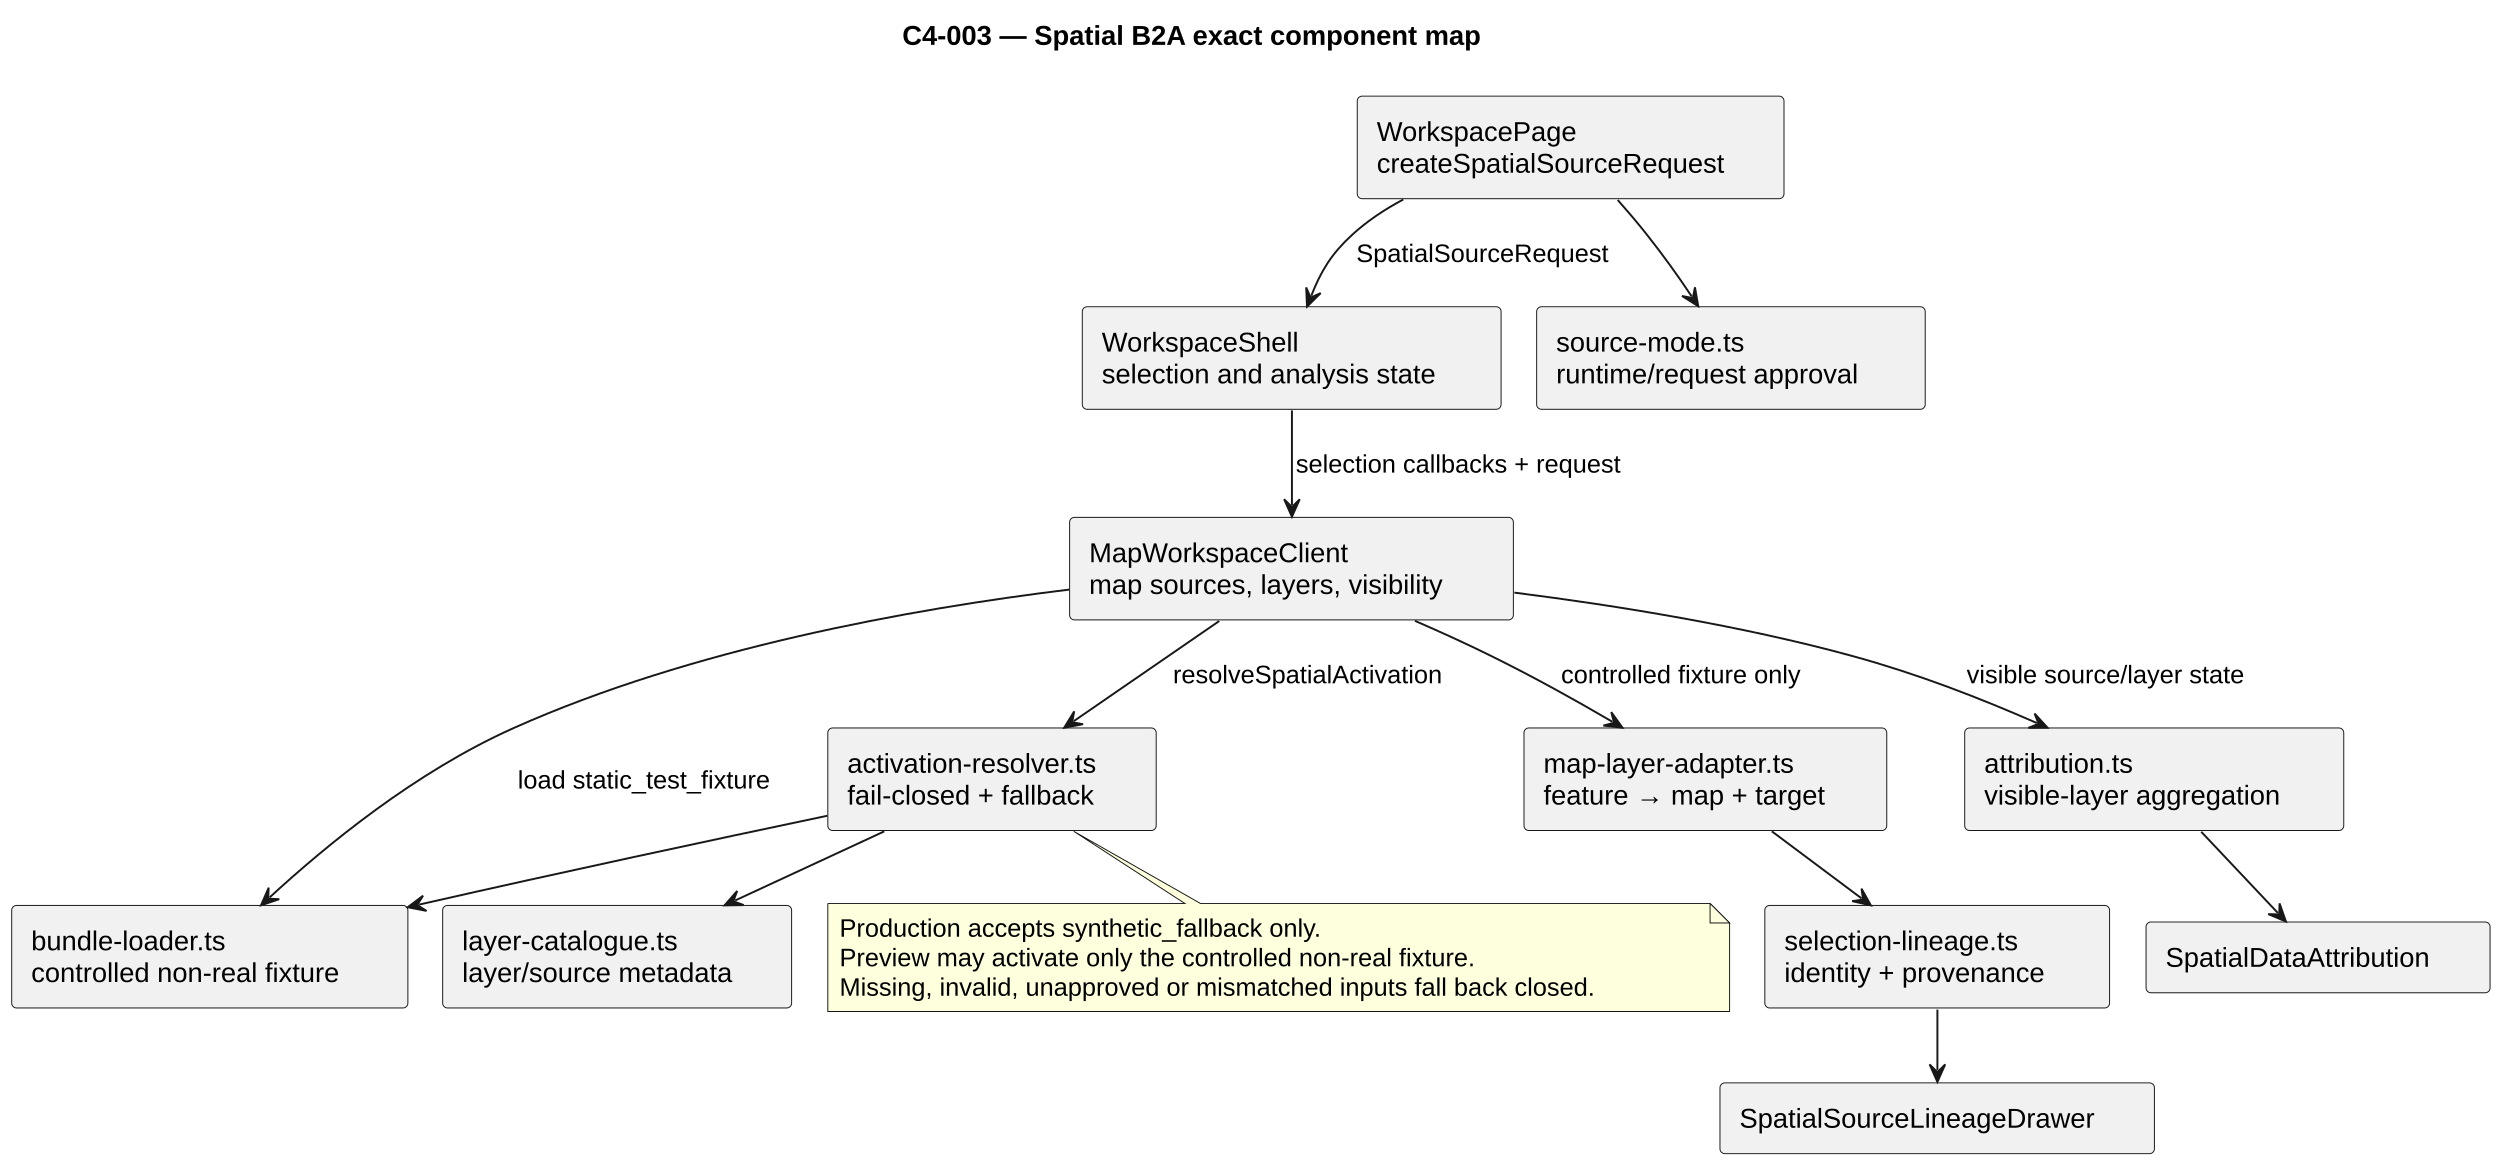
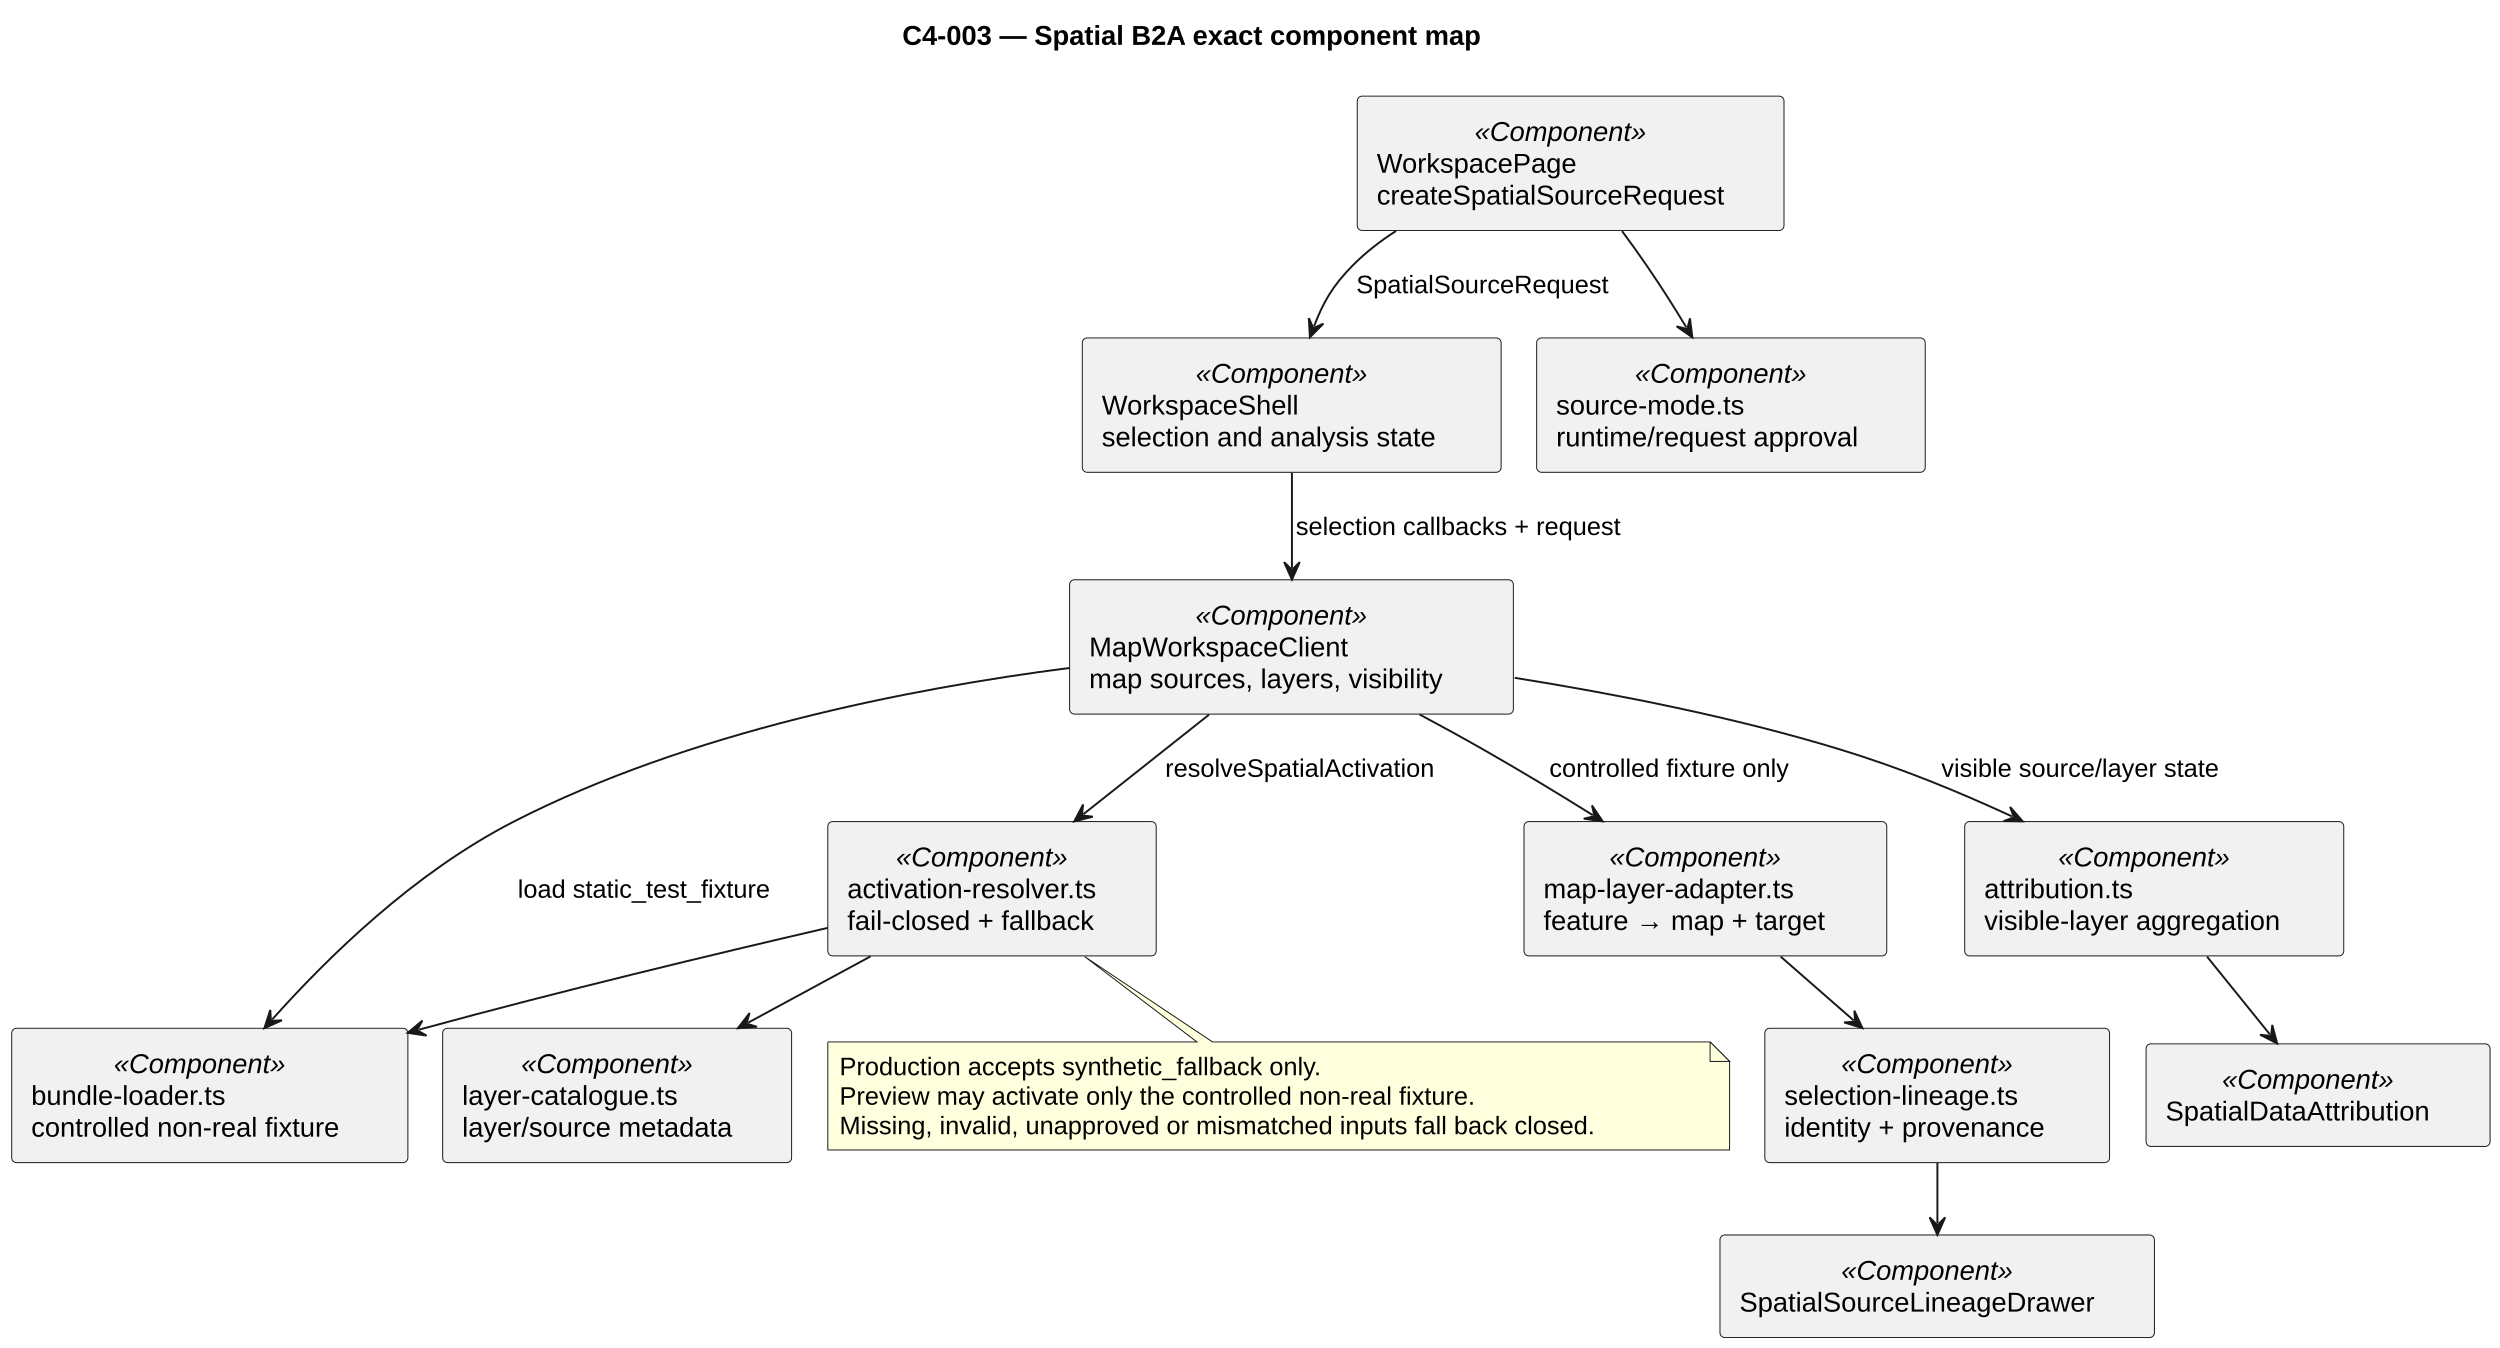
- <svg xmlns="http://www.w3.org/2000/svg" contentStyleType="text/css" data-diagram-type="DESCRIPTION" height="597px" preserveAspectRatio="none" style="width:1282px;height:597px;background:#FFFFFF;" version="1.1" viewBox="0 0 1282 597" width="1282px" zoomAndPan="magnify">
+ <svg xmlns="http://www.w3.org/2000/svg" contentStyleType="text/css" data-diagram-type="DESCRIPTION" height="691px" preserveAspectRatio="none" style="width:1282px;height:691px;background:#FFFFFF;" version="1.1" viewBox="0 0 1282 691" width="1282px" zoomAndPan="magnify">
  <defs />
  <g>
    <g class="title" data-source-line="2">
      <text fill="#000000" font-family="Arial" font-size="14" font-weight="bold" lengthAdjust="spacing" textLength="350.116" x="462.692" y="22.995">C4-003 — Spatial B2A exact component map</text>
    </g>
    <g class="entity" data-entity="Page" data-source-line="8" data-uid="ent0002" id="entity_Page">
-       <rect fill="#F1F1F1" height="52.594" rx="2.5" ry="2.5" style="stroke:#181818;stroke-width:0.5;" width="218.837" x="696" y="49.297" />
-       <text fill="#000000" font-family="Arial" font-size="14" lengthAdjust="spacing" textLength="111.863" x="706" y="72.292">WorkspacePage</text>
-       <text fill="#000000" font-family="Arial" font-size="14" lengthAdjust="spacing" textLength="198.837" x="706" y="88.589">createSpatialSourceRequest</text>
+       <rect fill="#F1F1F1" height="68.891" rx="2.5" ry="2.5" style="stroke:#181818;stroke-width:0.5;" width="218.837" x="696" y="49.297" />
+       <text fill="#000000" font-family="Arial" font-size="14" font-style="italic" lengthAdjust="spacing" textLength="98.41" x="756.213" y="72.292">«Component»</text>
+       <text fill="#000000" font-family="Arial" font-size="14" lengthAdjust="spacing" textLength="111.863" x="706" y="88.589">WorkspacePage</text>
+       <text fill="#000000" font-family="Arial" font-size="14" lengthAdjust="spacing" textLength="198.837" x="706" y="104.886">createSpatialSourceRequest</text>
    </g>
    <g class="entity" data-entity="Shell" data-source-line="9" data-uid="ent0003" id="entity_Shell">
-       <rect fill="#F1F1F1" height="52.594" rx="2.5" ry="2.5" style="stroke:#181818;stroke-width:0.5;" width="214.763" x="555" y="157.297" />
-       <text fill="#000000" font-family="Arial" font-size="14" lengthAdjust="spacing" textLength="111.494" x="565" y="180.292">WorkspaceShell</text>
-       <text fill="#000000" font-family="Arial" font-size="14" lengthAdjust="spacing" textLength="194.763" x="565" y="196.589">selection and analysis state</text>
+       <rect fill="#F1F1F1" height="68.891" rx="2.5" ry="2.5" style="stroke:#181818;stroke-width:0.5;" width="214.763" x="555" y="173.297" />
+       <text fill="#000000" font-family="Arial" font-size="14" font-style="italic" lengthAdjust="spacing" textLength="98.41" x="613.176" y="196.292">«Component»</text>
+       <text fill="#000000" font-family="Arial" font-size="14" lengthAdjust="spacing" textLength="111.494" x="565" y="212.589">WorkspaceShell</text>
+       <text fill="#000000" font-family="Arial" font-size="14" lengthAdjust="spacing" textLength="194.763" x="565" y="228.886">selection and analysis state</text>
    </g>
    <g class="entity" data-entity="Map" data-source-line="10" data-uid="ent0004" id="entity_Map">
-       <rect fill="#F1F1F1" height="52.594" rx="2.5" ry="2.5" style="stroke:#181818;stroke-width:0.5;" width="227.553" x="548.5" y="265.297" />
-       <text fill="#000000" font-family="Arial" font-size="14" lengthAdjust="spacing" textLength="147.417" x="558.5" y="288.292">MapWorkspaceClient</text>
-       <text fill="#000000" font-family="Arial" font-size="14" lengthAdjust="spacing" textLength="207.553" x="558.5" y="304.589">map sources, layers, visibility</text>
+       <rect fill="#F1F1F1" height="68.891" rx="2.5" ry="2.5" style="stroke:#181818;stroke-width:0.5;" width="227.553" x="548.5" y="297.297" />
+       <text fill="#000000" font-family="Arial" font-size="14" font-style="italic" lengthAdjust="spacing" textLength="98.41" x="613.071" y="320.292">«Component»</text>
+       <text fill="#000000" font-family="Arial" font-size="14" lengthAdjust="spacing" textLength="147.417" x="558.5" y="336.589">MapWorkspaceClient</text>
+       <text fill="#000000" font-family="Arial" font-size="14" lengthAdjust="spacing" textLength="207.553" x="558.5" y="352.886">map sources, layers, visibility</text>
    </g>
    <g class="entity" data-entity="SourceMode" data-source-line="11" data-uid="ent0005" id="entity_SourceMode">
-       <rect fill="#F1F1F1" height="52.594" rx="2.5" ry="2.5" style="stroke:#181818;stroke-width:0.5;" width="199.252" x="788" y="157.297" />
-       <text fill="#000000" font-family="Arial" font-size="14" lengthAdjust="spacing" textLength="108.787" x="798" y="180.292">source-mode.ts</text>
-       <text fill="#000000" font-family="Arial" font-size="14" lengthAdjust="spacing" textLength="179.252" x="798" y="196.589">runtime/request approval</text>
+       <rect fill="#F1F1F1" height="68.891" rx="2.5" ry="2.5" style="stroke:#181818;stroke-width:0.5;" width="199.252" x="788" y="173.297" />
+       <text fill="#000000" font-family="Arial" font-size="14" font-style="italic" lengthAdjust="spacing" textLength="98.41" x="838.421" y="196.292">«Component»</text>
+       <text fill="#000000" font-family="Arial" font-size="14" lengthAdjust="spacing" textLength="108.787" x="798" y="212.589">source-mode.ts</text>
+       <text fill="#000000" font-family="Arial" font-size="14" lengthAdjust="spacing" textLength="179.252" x="798" y="228.886">runtime/request approval</text>
    </g>
    <g class="entity" data-entity="Bundle" data-source-line="12" data-uid="ent0006" id="entity_Bundle">
-       <rect fill="#F1F1F1" height="52.594" rx="2.5" ry="2.5" style="stroke:#181818;stroke-width:0.5;" width="203.162" x="6" y="464.297" />
-       <text fill="#000000" font-family="Arial" font-size="14" lengthAdjust="spacing" textLength="114.598" x="16" y="487.292">bundle-loader.ts</text>
-       <text fill="#000000" font-family="Arial" font-size="14" lengthAdjust="spacing" textLength="183.162" x="16" y="503.589">controlled non-real fixture</text>
+       <rect fill="#F1F1F1" height="68.891" rx="2.5" ry="2.5" style="stroke:#181818;stroke-width:0.5;" width="203.162" x="6" y="527.297" />
+       <text fill="#000000" font-family="Arial" font-size="14" font-style="italic" lengthAdjust="spacing" textLength="98.41" x="58.376" y="550.292">«Component»</text>
+       <text fill="#000000" font-family="Arial" font-size="14" lengthAdjust="spacing" textLength="114.598" x="16" y="566.589">bundle-loader.ts</text>
+       <text fill="#000000" font-family="Arial" font-size="14" lengthAdjust="spacing" textLength="183.162" x="16" y="582.886">controlled non-real fixture</text>
    </g>
    <g class="entity" data-entity="Activation" data-source-line="13" data-uid="ent0007" id="entity_Activation">
-       <rect fill="#F1F1F1" height="52.594" rx="2.5" ry="2.5" style="stroke:#181818;stroke-width:0.5;" width="168.394" x="424.5" y="373.297" />
-       <text fill="#000000" font-family="Arial" font-size="14" lengthAdjust="spacing" textLength="148.394" x="434.5" y="396.292">activation-resolver.ts</text>
-       <text fill="#000000" font-family="Arial" font-size="14" lengthAdjust="spacing" textLength="146.474" x="434.5" y="412.589">fail-closed + fallback</text>
+       <rect fill="#F1F1F1" height="68.891" rx="2.5" ry="2.5" style="stroke:#181818;stroke-width:0.5;" width="168.394" x="424.5" y="421.297" />
+       <text fill="#000000" font-family="Arial" font-size="14" font-style="italic" lengthAdjust="spacing" textLength="98.41" x="459.492" y="444.292">«Component»</text>
+       <text fill="#000000" font-family="Arial" font-size="14" lengthAdjust="spacing" textLength="148.394" x="434.5" y="460.589">activation-resolver.ts</text>
+       <text fill="#000000" font-family="Arial" font-size="14" lengthAdjust="spacing" textLength="146.474" x="434.5" y="476.886">fail-closed + fallback</text>
    </g>
    <g class="entity" data-entity="Catalogue" data-source-line="14" data-uid="ent0008" id="entity_Catalogue">
-       <rect fill="#F1F1F1" height="52.594" rx="2.5" ry="2.5" style="stroke:#181818;stroke-width:0.5;" width="178.942" x="227" y="464.297" />
-       <text fill="#000000" font-family="Arial" font-size="14" lengthAdjust="spacing" textLength="126.581" x="237" y="487.292">layer-catalogue.ts</text>
-       <text fill="#000000" font-family="Arial" font-size="14" lengthAdjust="spacing" textLength="158.942" x="237" y="503.589">layer/source metadata</text>
+       <rect fill="#F1F1F1" height="68.891" rx="2.5" ry="2.5" style="stroke:#181818;stroke-width:0.5;" width="178.942" x="227" y="527.297" />
+       <text fill="#000000" font-family="Arial" font-size="14" font-style="italic" lengthAdjust="spacing" textLength="98.41" x="267.266" y="550.292">«Component»</text>
+       <text fill="#000000" font-family="Arial" font-size="14" lengthAdjust="spacing" textLength="126.581" x="237" y="566.589">layer-catalogue.ts</text>
+       <text fill="#000000" font-family="Arial" font-size="14" lengthAdjust="spacing" textLength="158.942" x="237" y="582.886">layer/source metadata</text>
    </g>
    <g class="entity" data-entity="Adapter" data-source-line="15" data-uid="ent0009" id="entity_Adapter">
-       <rect fill="#F1F1F1" height="52.594" rx="2.5" ry="2.5" style="stroke:#181818;stroke-width:0.5;" width="186.031" x="781.5" y="373.297" />
-       <text fill="#000000" font-family="Arial" font-size="14" lengthAdjust="spacing" textLength="148.353" x="791.5" y="396.292">map-layer-adapter.ts</text>
-       <text fill="#000000" font-family="Arial" font-size="14" lengthAdjust="spacing" textLength="166.031" x="791.5" y="412.589">feature → map + target</text>
+       <rect fill="#F1F1F1" height="68.891" rx="2.5" ry="2.5" style="stroke:#181818;stroke-width:0.5;" width="186.031" x="781.5" y="421.297" />
+       <text fill="#000000" font-family="Arial" font-size="14" font-style="italic" lengthAdjust="spacing" textLength="98.41" x="825.311" y="444.292">«Component»</text>
+       <text fill="#000000" font-family="Arial" font-size="14" lengthAdjust="spacing" textLength="148.353" x="791.5" y="460.589">map-layer-adapter.ts</text>
+       <text fill="#000000" font-family="Arial" font-size="14" lengthAdjust="spacing" textLength="166.031" x="791.5" y="476.886">feature → map + target</text>
    </g>
    <g class="entity" data-entity="Lineage" data-source-line="16" data-uid="ent0010" id="entity_Lineage">
-       <rect fill="#F1F1F1" height="52.594" rx="2.5" ry="2.5" style="stroke:#181818;stroke-width:0.5;" width="176.789" x="905" y="464.297" />
-       <text fill="#000000" font-family="Arial" font-size="14" lengthAdjust="spacing" textLength="136.555" x="915" y="487.292">selection-lineage.ts</text>
-       <text fill="#000000" font-family="Arial" font-size="14" lengthAdjust="spacing" textLength="156.789" x="915" y="503.589">identity + provenance</text>
+       <rect fill="#F1F1F1" height="68.891" rx="2.5" ry="2.5" style="stroke:#181818;stroke-width:0.5;" width="176.789" x="905" y="527.297" />
+       <text fill="#000000" font-family="Arial" font-size="14" font-style="italic" lengthAdjust="spacing" textLength="98.41" x="944.189" y="550.292">«Component»</text>
+       <text fill="#000000" font-family="Arial" font-size="14" lengthAdjust="spacing" textLength="136.555" x="915" y="566.589">selection-lineage.ts</text>
+       <text fill="#000000" font-family="Arial" font-size="14" lengthAdjust="spacing" textLength="156.789" x="915" y="582.886">identity + provenance</text>
    </g>
    <g class="entity" data-entity="Attribution" data-source-line="17" data-uid="ent0011" id="entity_Attribution">
-       <rect fill="#F1F1F1" height="52.594" rx="2.5" ry="2.5" style="stroke:#181818;stroke-width:0.5;" width="194.378" x="1007.5" y="373.297" />
-       <text fill="#000000" font-family="Arial" font-size="14" lengthAdjust="spacing" textLength="91.014" x="1017.5" y="396.292">attribution.ts</text>
-       <text fill="#000000" font-family="Arial" font-size="14" lengthAdjust="spacing" textLength="174.378" x="1017.5" y="412.589">visible-layer aggregation</text>
+       <rect fill="#F1F1F1" height="68.891" rx="2.5" ry="2.5" style="stroke:#181818;stroke-width:0.5;" width="194.378" x="1007.5" y="421.297" />
+       <text fill="#000000" font-family="Arial" font-size="14" font-style="italic" lengthAdjust="spacing" textLength="98.41" x="1055.484" y="444.292">«Component»</text>
+       <text fill="#000000" font-family="Arial" font-size="14" lengthAdjust="spacing" textLength="91.014" x="1017.5" y="460.589">attribution.ts</text>
+       <text fill="#000000" font-family="Arial" font-size="14" lengthAdjust="spacing" textLength="174.378" x="1017.5" y="476.886">visible-layer aggregation</text>
    </g>
    <g class="entity" data-entity="AttributionUI" data-source-line="18" data-uid="ent0012" id="entity_AttributionUI">
-       <rect fill="#F1F1F1" height="36.297" rx="2.5" ry="2.5" style="stroke:#181818;stroke-width:0.5;" width="176.406" x="1100.5" y="472.797" />
-       <text fill="#000000" font-family="Arial" font-size="14" lengthAdjust="spacing" textLength="156.406" x="1110.5" y="495.792">SpatialDataAttribution</text>
+       <rect fill="#F1F1F1" height="52.594" rx="2.5" ry="2.5" style="stroke:#181818;stroke-width:0.5;" width="176.406" x="1100.5" y="535.297" />
+       <text fill="#000000" font-family="Arial" font-size="14" font-style="italic" lengthAdjust="spacing" textLength="98.41" x="1139.498" y="558.292">«Component»</text>
+       <text fill="#000000" font-family="Arial" font-size="14" lengthAdjust="spacing" textLength="156.406" x="1110.5" y="574.589">SpatialDataAttribution</text>
    </g>
    <g class="entity" data-entity="LineageUI" data-source-line="19" data-uid="ent0013" id="entity_LineageUI">
-       <rect fill="#F1F1F1" height="36.297" rx="2.5" ry="2.5" style="stroke:#181818;stroke-width:0.5;" width="222.781" x="882" y="555.297" />
-       <text fill="#000000" font-family="Arial" font-size="14" lengthAdjust="spacing" textLength="202.781" x="892" y="578.292">SpatialSourceLineageDrawer</text>
+       <rect fill="#F1F1F1" height="52.594" rx="2.5" ry="2.5" style="stroke:#181818;stroke-width:0.5;" width="222.781" x="882" y="633.297" />
+       <text fill="#000000" font-family="Arial" font-size="14" font-style="italic" lengthAdjust="spacing" textLength="98.41" x="944.186" y="656.292">«Component»</text>
+       <text fill="#000000" font-family="Arial" font-size="14" lengthAdjust="spacing" textLength="202.781" x="892" y="672.589">SpatialSourceLineageDrawer</text>
    </g>
    <g class="entity" data-entity="GMN26" data-source-line="35" data-uid="ent0027" id="entity_GMN26">
-       <path d="M424.5,463.297 L424.5,518.695 A0,0 0 0 0 424.5,518.695 L886.929,518.695 A0,0 0 0 0 886.929,518.695 L886.929,473.297 L876.929,463.297 L615.578,463.297 L550.624,426.301 L607.578,463.297 L424.5,463.297 A0,0 0 0 0 424.5,463.297" fill="#FEFFDD" style="stroke:#181818;stroke-width:0.5;" />
-       <path d="M876.929,463.297 L876.929,473.297 L886.929,473.297 L876.929,463.297" fill="#FEFFDD" style="stroke:#181818;stroke-width:0.5;" />
-       <text fill="#000000" font-family="Arial" font-size="13" lengthAdjust="spacing" textLength="281.144" x="430.5" y="480.364">Production accepts synthetic_fallback only.</text>
-       <text fill="#000000" font-family="Arial" font-size="13" lengthAdjust="spacing" textLength="375.724" x="430.5" y="495.497">Preview may activate only the controlled non-real fixture.</text>
-       <text fill="#000000" font-family="Arial" font-size="13" lengthAdjust="spacing" textLength="441.429" x="430.5" y="510.629">Missing, invalid, unapproved or mismatched inputs fall back closed.</text>
+       <path d="M424.5,534.297 L424.5,589.695 A0,0 0 0 0 424.5,589.695 L886.929,589.695 A0,0 0 0 0 886.929,589.695 L886.929,544.297 L876.929,534.297 L621.78,534.297 L556.227,490.563 L613.78,534.297 L424.5,534.297 A0,0 0 0 0 424.5,534.297" fill="#FEFFDD" style="stroke:#181818;stroke-width:0.5;" />
+       <path d="M876.929,534.297 L876.929,544.297 L886.929,544.297 L876.929,534.297" fill="#FEFFDD" style="stroke:#181818;stroke-width:0.5;" />
+       <text fill="#000000" font-family="Arial" font-size="13" lengthAdjust="spacing" textLength="281.144" x="430.5" y="551.364">Production accepts synthetic_fallback only.</text>
+       <text fill="#000000" font-family="Arial" font-size="13" lengthAdjust="spacing" textLength="375.724" x="430.5" y="566.497">Preview may activate only the controlled non-real fixture.</text>
+       <text fill="#000000" font-family="Arial" font-size="13" lengthAdjust="spacing" textLength="441.429" x="430.5" y="581.629">Missing, invalid, unapproved or mismatched inputs fall back closed.</text>
    </g>
    <g class="link" data-entity-1="Page" data-entity-2="SourceMode" data-uid="lnk14" id="link_Page_SourceMode">
-       <polygon fill="#181818" points="870.854,157.027,869.169,147.323,868.072,152.872,862.522,151.775,870.854,157.027" style="stroke:#181818;stroke-width:1;" />
-       <path d="M829.569,102.551 C834.641,108.276 839.858,114.399 844.5,120.297 C853.704,131.992 859.822,140.555 867.515,152.042" fill="none" style="stroke:#181818;stroke-width:1;" />
+       <polygon fill="#181818" points="867.833,173.009,866.612,163.236,865.252,168.727,859.761,167.367,867.833,173.009" style="stroke:#181818;stroke-width:1;" />
+       <path d="M831.795,118.517 C836.141,124.373 840.523,130.457 844.5,136.297 C852.49,148.028 857.632,156.091 864.735,167.87" fill="none" style="stroke:#181818;stroke-width:1;" />
    </g>
    <g class="link" data-entity-1="Page" data-entity-2="Shell" data-uid="lnk15" id="link_Page_Shell">
-       <polygon fill="#181818" points="670.245,157.234,677.254,150.315,672.07,152.579,669.806,147.395,670.245,157.234" style="stroke:#181818;stroke-width:1;" />
-       <path d="M719.605,102.299 C710.163,107.314 701.199,113.261 693.5,120.297 C682.681,130.183 677.354,139.101 672.435,151.648" fill="none" style="stroke:#181818;stroke-width:1;" />
-       <text fill="#000000" font-family="Arial" font-size="13" lengthAdjust="spacing" textLength="143.083" x="695.5" y="134.364">SpatialSourceRequest</text>
+       <polygon fill="#181818" points="671.721,172.956,678.648,165.955,673.491,168.28,671.166,163.123,671.721,172.956" style="stroke:#181818;stroke-width:1;" />
+       <path d="M715.873,118.442 C707.744,123.655 700.103,129.583 693.5,136.297 C683.562,146.402 678.663,154.614 673.845,167.345" fill="none" style="stroke:#181818;stroke-width:1;" />
+       <text fill="#000000" font-family="Arial" font-size="13" lengthAdjust="spacing" textLength="143.083" x="695.5" y="150.364">SpatialSourceRequest</text>
    </g>
    <g class="link" data-entity-1="Shell" data-entity-2="Map" data-uid="lnk16" id="link_Shell_Map">
-       <polygon fill="#181818" points="662.5,265.006,666.5,256.006,662.5,260.006,658.5,256.006,662.5,265.006" style="stroke:#181818;stroke-width:1;" />
-       <path d="M662.5,210.457 C662.5,227 662.5,242.437 662.5,259.006" fill="none" style="stroke:#181818;stroke-width:1;" />
-       <text fill="#000000" font-family="Arial" font-size="13" lengthAdjust="spacing" textLength="191.426" x="664.5" y="242.364">selection callbacks + request</text>
+       <polygon fill="#181818" points="662.5,297.247,666.5,288.247,662.5,292.247,658.5,288.247,662.5,297.247" style="stroke:#181818;stroke-width:1;" />
+       <path d="M662.5,242.457 C662.5,259.525 662.5,274.194 662.5,291.247" fill="none" style="stroke:#181818;stroke-width:1;" />
+       <text fill="#000000" font-family="Arial" font-size="13" lengthAdjust="spacing" textLength="191.426" x="664.5" y="274.364">selection callbacks + request</text>
    </g>
    <g class="link" data-entity-1="Map" data-entity-2="Bundle" data-uid="lnk17" id="link_Map_Bundle">
-       <polygon fill="#181818" points="133.852,464.236,143.186,461.093,137.534,460.854,137.773,455.202,133.852,464.236" style="stroke:#181818;stroke-width:1;" />
-       <path d="M548.36,302.325 C466.271,312.352 354.469,332.644 263.5,373.297 C212.888,395.915 167.519,433.306 138.27,460.177" fill="none" style="stroke:#181818;stroke-width:1;" />
-       <text fill="#000000" font-family="Arial" font-size="13" lengthAdjust="spacing" textLength="148.135" x="265.5" y="404.364">load static_test_fixture</text>
+       <polygon fill="#181818" points="135.579,527.246,144.562,523.209,138.914,523.521,138.602,517.873,135.579,527.246" style="stroke:#181818;stroke-width:1;" />
+       <path d="M548.495,342.516 C465.71,353.19 352.992,375.393 263.5,421.297 C212.099,447.663 168.372,490.62 139.581,522.776" fill="none" style="stroke:#181818;stroke-width:1;" />
+       <text fill="#000000" font-family="Arial" font-size="13" lengthAdjust="spacing" textLength="148.135" x="265.5" y="460.364">load static_test_fixture</text>
    </g>
    <g class="link" data-entity-1="Map" data-entity-2="Activation" data-uid="lnk18" id="link_Map_Activation">
-       <polygon fill="#181818" points="545.702,373.19,555.384,371.382,549.821,370.355,550.848,364.792,545.702,373.19" style="stroke:#181818;stroke-width:1;" />
-       <path d="M625.221,318.457 C601.097,335.061 574.753,353.194 550.645,369.788" fill="none" style="stroke:#181818;stroke-width:1;" />
-       <text fill="#000000" font-family="Arial" font-size="13" lengthAdjust="spacing" textLength="157.441" x="601.5" y="350.364">resolveSpatialActivation</text>
+       <polygon fill="#181818" points="550.85,421.247,560.389,418.793,554.769,418.142,555.421,412.523,550.85,421.247" style="stroke:#181818;stroke-width:1;" />
+       <path d="M620.011,366.457 C598.466,383.525 577.079,400.468 555.553,417.521" fill="none" style="stroke:#181818;stroke-width:1;" />
+       <text fill="#000000" font-family="Arial" font-size="13" lengthAdjust="spacing" textLength="157.441" x="597.5" y="398.364">resolveSpatialActivation</text>
    </g>
    <g class="link" data-entity-1="Activation" data-entity-2="Catalogue" data-uid="lnk19" id="link_Activation_Catalogue">
-       <polygon fill="#181818" points="371.527,464.289,381.375,464.133,376.064,462.187,378.011,456.875,371.527,464.289" style="stroke:#181818;stroke-width:1;" />
-       <path d="M453.481,426.301 C427.772,438.218 402.68,449.849 376.971,461.766" fill="none" style="stroke:#181818;stroke-width:1;" />
+       <polygon fill="#181818" points="378.358,527.29,388.177,526.521,382.755,524.909,384.367,519.487,378.358,527.29" style="stroke:#181818;stroke-width:1;" />
+       <path d="M446.428,490.419 C424.625,502.229 405.419,512.632 383.634,524.433" fill="none" style="stroke:#181818;stroke-width:1;" />
    </g>
    <g class="link" data-entity-1="Activation" data-entity-2="Bundle" data-uid="lnk20" id="link_Activation_Bundle">
-       <polygon fill="#181818" points="209.067,465.231,218.736,467.104,213.939,464.106,216.936,459.309,209.067,465.231" style="stroke:#181818;stroke-width:1;" />
-       <path d="M424.332,418.297 C366.157,430.534 287.027,447.458 217.5,463.297 C214.723,463.93 217.754,463.226 214.913,463.882" fill="none" style="stroke:#181818;stroke-width:1;" />
+       <polygon fill="#181818" points="209.026,529.644,218.772,531.064,213.84,528.293,216.612,523.362,209.026,529.644" style="stroke:#181818;stroke-width:1;" />
+       <path d="M424.44,475.803 C366.142,489.315 286.826,508.36 217.5,527.297 C214.708,528.06 217.656,527.223 214.803,528.023" fill="none" style="stroke:#181818;stroke-width:1;" />
    </g>
    <g class="link" data-entity-1="Map" data-entity-2="Adapter" data-uid="lnk21" id="link_Map_Adapter">
-       <polygon fill="#181818" points="832.011,373.159,826.258,365.166,827.694,370.637,822.223,372.074,832.011,373.159" style="stroke:#181818;stroke-width:1;" />
-       <path d="M725.583,318.375 C738.577,324.012 752.079,330.144 764.5,336.297 C787.233,347.557 806.663,358.353 826.831,370.133" fill="none" style="stroke:#181818;stroke-width:1;" />
-       <text fill="#000000" font-family="Arial" font-size="13" lengthAdjust="spacing" textLength="143.533" x="800.5" y="350.364">controlled fixture only</text>
+       <polygon fill="#181818" points="821.893,421.199,816.374,413.041,817.651,418.552,812.14,419.829,821.893,421.199" style="stroke:#181818;stroke-width:1;" />
+       <path d="M727.949,366.377 C738.889,372.222 750.068,378.34 760.5,384.297 C780.809,395.894 797.651,406.075 816.803,418.023" fill="none" style="stroke:#181818;stroke-width:1;" />
+       <text fill="#000000" font-family="Arial" font-size="13" lengthAdjust="spacing" textLength="143.533" x="794.5" y="398.364">controlled fixture only</text>
    </g>
    <g class="link" data-entity-1="Adapter" data-entity-2="Lineage" data-uid="lnk22" id="link_Adapter_Lineage">
-       <polygon fill="#181818" points="959.394,464.289,954.583,455.696,955.39,461.295,949.791,462.102,959.394,464.289" style="stroke:#181818;stroke-width:1;" />
-       <path d="M908.601,426.301 C924.534,438.218 938.655,448.778 954.59,460.696" fill="none" style="stroke:#181818;stroke-width:1;" />
+       <polygon fill="#181818" points="955.058,527.201,950.913,518.266,951.293,523.91,945.649,524.29,955.058,527.201" style="stroke:#181818;stroke-width:1;" />
+       <path d="M913.136,490.563 C926.573,502.306 937.119,511.522 950.54,523.252" fill="none" style="stroke:#181818;stroke-width:1;" />
    </g>
    <g class="link" data-entity-1="Map" data-entity-2="Attribution" data-uid="lnk23" id="link_Map_Attribution">
-       <polygon fill="#181818" points="1049.979,373.181,1043.339,365.907,1045.399,371.175,1040.13,373.235,1049.979,373.181" style="stroke:#181818;stroke-width:1;" />
-       <path d="M776.563,303.897 C829.726,310.639 893.475,320.981 949.5,336.297 C983.785,345.67 1015.254,357.977 1044.483,370.774" fill="none" style="stroke:#181818;stroke-width:1;" />
-       <text fill="#000000" font-family="Arial" font-size="13" lengthAdjust="spacing" textLength="163.198" x="1008.5" y="350.364">visible source/layer state</text>
+       <polygon fill="#181818" points="1037.276,421.204,1030.776,413.803,1032.735,419.111,1027.428,421.069,1037.276,421.204" style="stroke:#181818;stroke-width:1;" />
+       <path d="M776.736,347.59 C828.338,355.833 889.672,367.823 943.5,384.297 C975.158,393.986 1003.452,405.614 1031.826,418.692" fill="none" style="stroke:#181818;stroke-width:1;" />
+       <text fill="#000000" font-family="Arial" font-size="13" lengthAdjust="spacing" textLength="163.198" x="995.5" y="398.364">visible source/layer state</text>
    </g>
    <g class="link" data-entity-1="Attribution" data-entity-2="AttributionUI" data-uid="lnk24" id="link_Attribution_AttributionUI">
-       <polygon fill="#181818" points="1172.229,472.558,1168.961,463.267,1168.797,468.921,1163.143,468.758,1172.229,472.558" style="stroke:#181818;stroke-width:1;" />
-       <path d="M1128.796,426.539 C1142.751,441.325 1155.779,455.128 1168.111,468.194" fill="none" style="stroke:#181818;stroke-width:1;" />
+       <polygon fill="#181818" points="1167.751,535.108,1165.208,525.593,1164.609,531.218,1158.984,530.62,1167.751,535.108" style="stroke:#181818;stroke-width:1;" />
+       <path d="M1131.772,490.563 C1143.461,505.035 1153.123,516.996 1163.981,530.44" fill="none" style="stroke:#181818;stroke-width:1;" />
    </g>
    <g class="link" data-entity-1="Lineage" data-entity-2="LineageUI" data-uid="lnk25" id="link_Lineage_LineageUI">
-       <polygon fill="#181818" points="993.5,554.823,997.5,545.823,993.5,549.823,989.5,545.823,993.5,554.823" style="stroke:#181818;stroke-width:1;" />
-       <path d="M993.5,517.711 C993.5,529.845 993.5,537.978 993.5,548.823" fill="none" style="stroke:#181818;stroke-width:1;" />
+       <polygon fill="#181818" points="993.5,633.26,997.5,624.26,993.5,628.26,989.5,624.26,993.5,633.26" style="stroke:#181818;stroke-width:1;" />
+       <path d="M993.5,596.373 C993.5,608.485 993.5,615.947 993.5,627.26" fill="none" style="stroke:#181818;stroke-width:1;" />
    </g>
  </g>
</svg>
